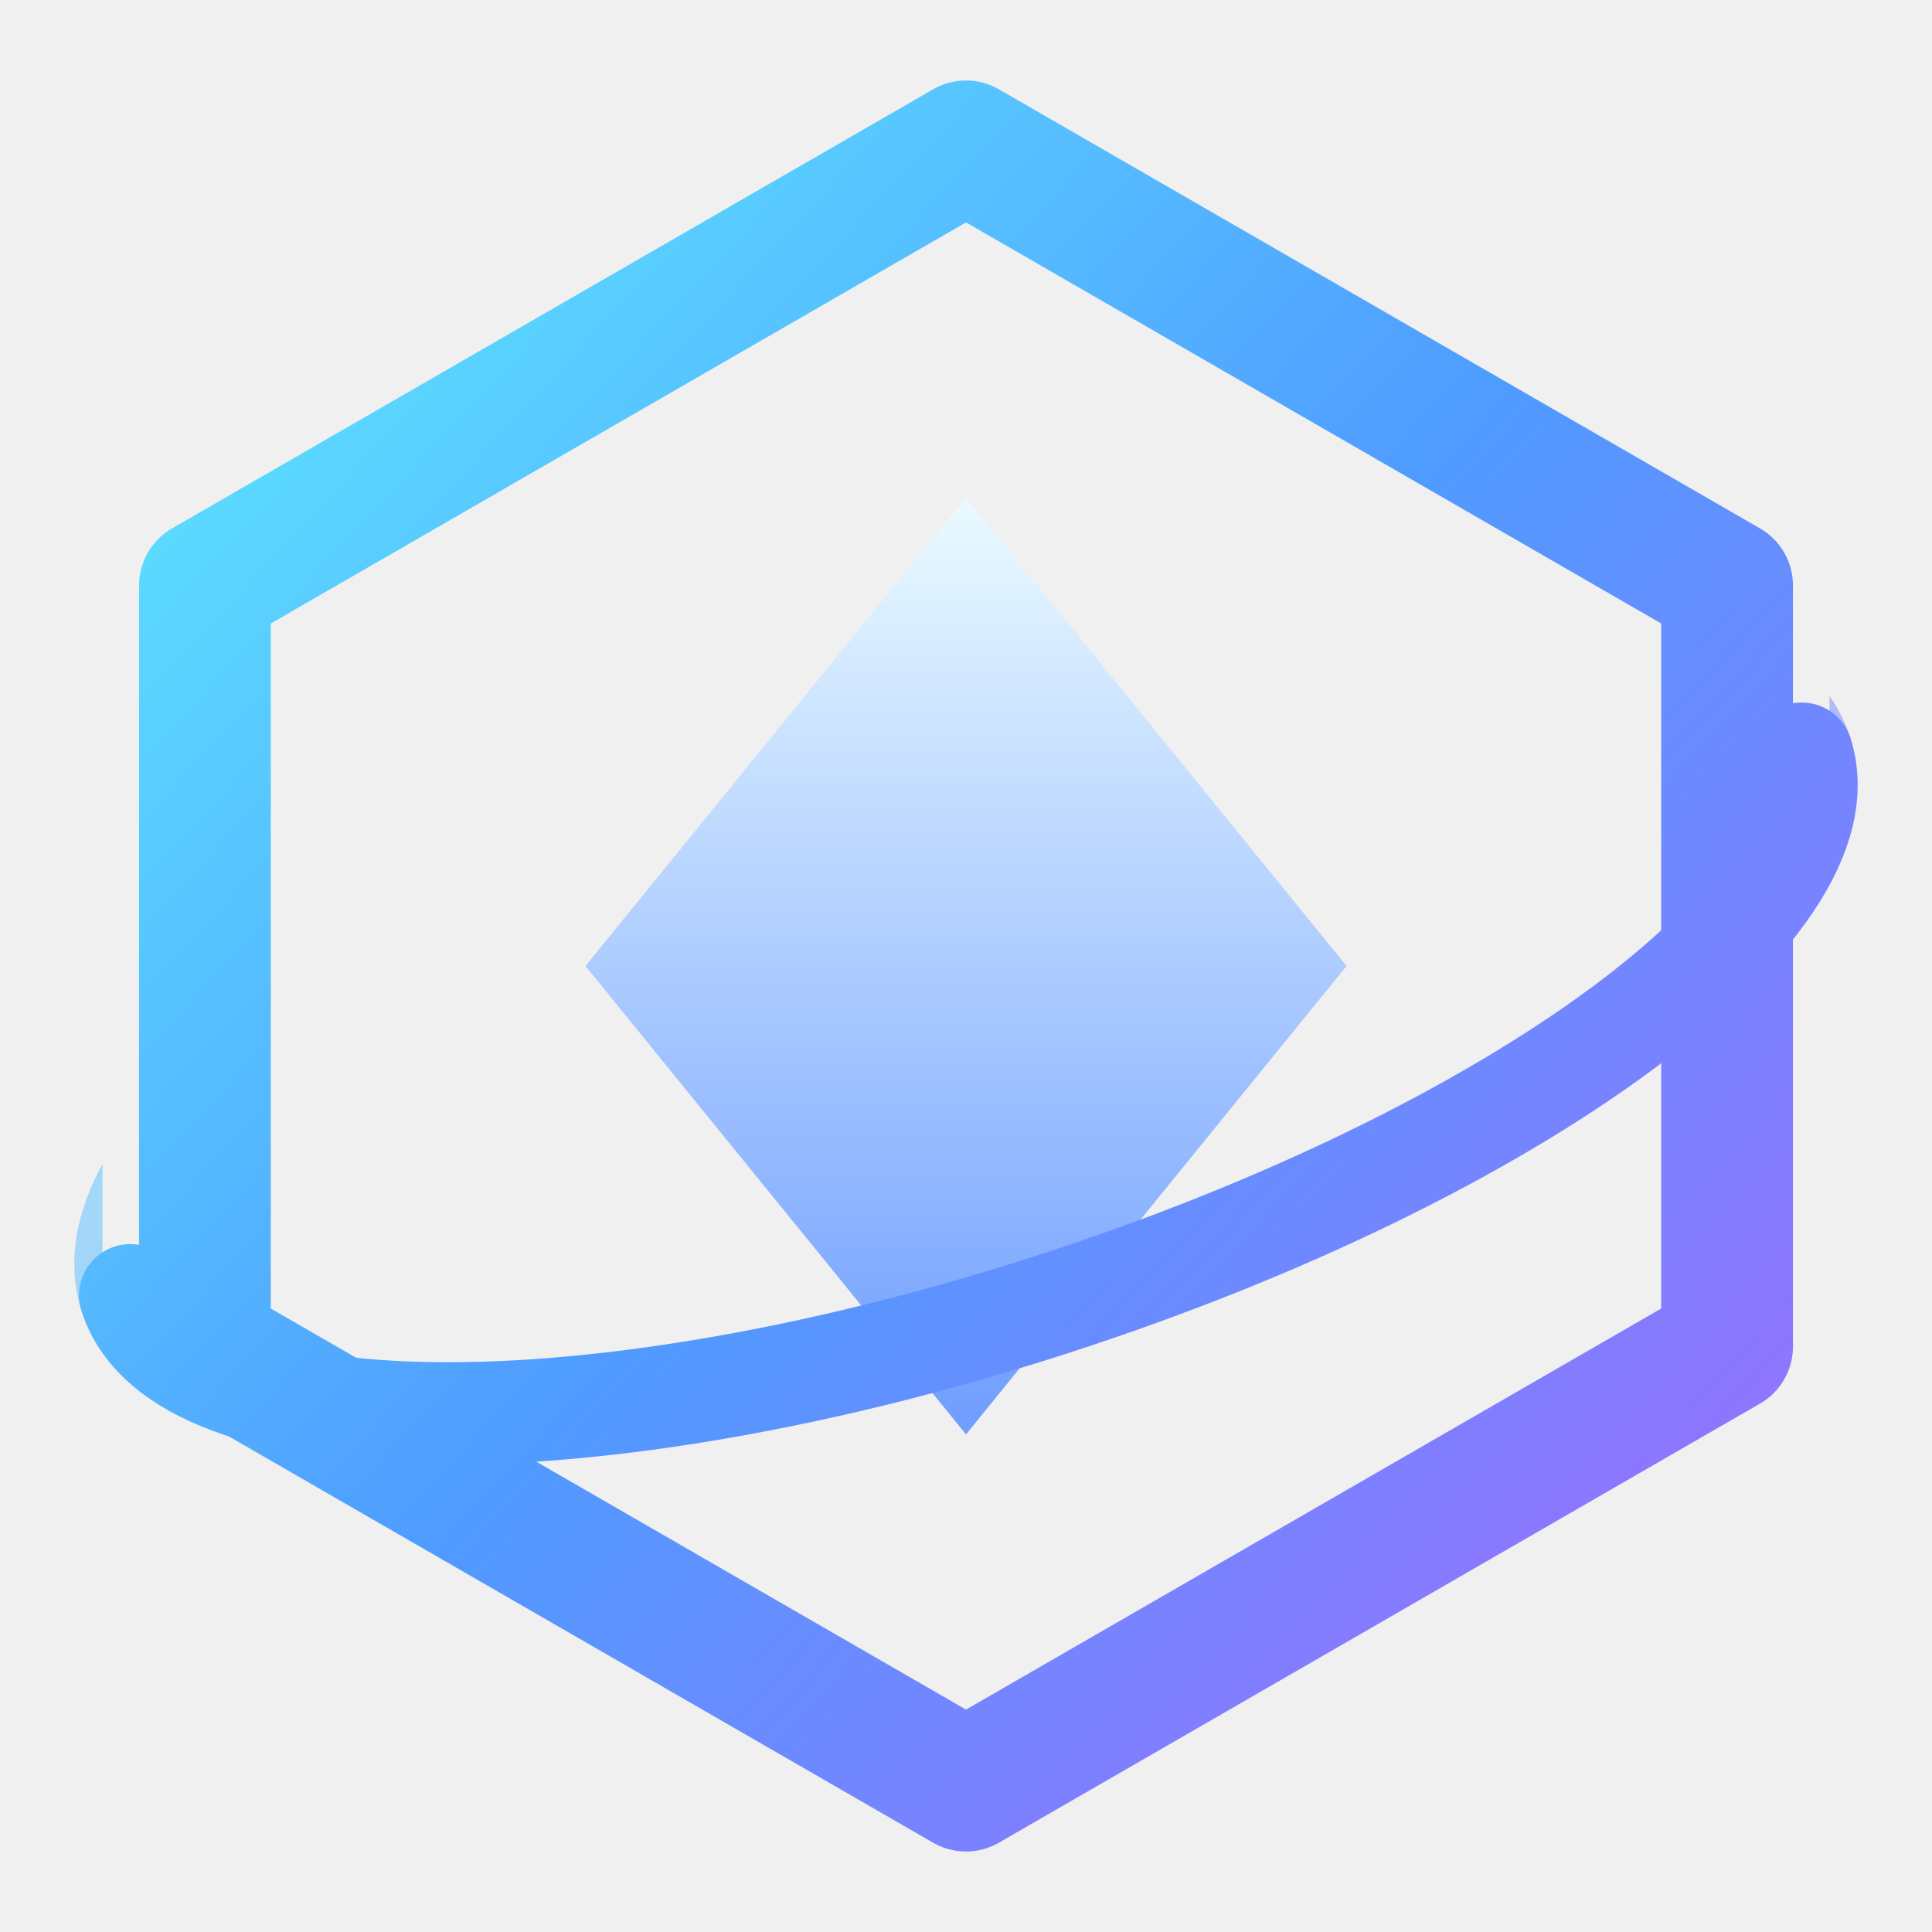
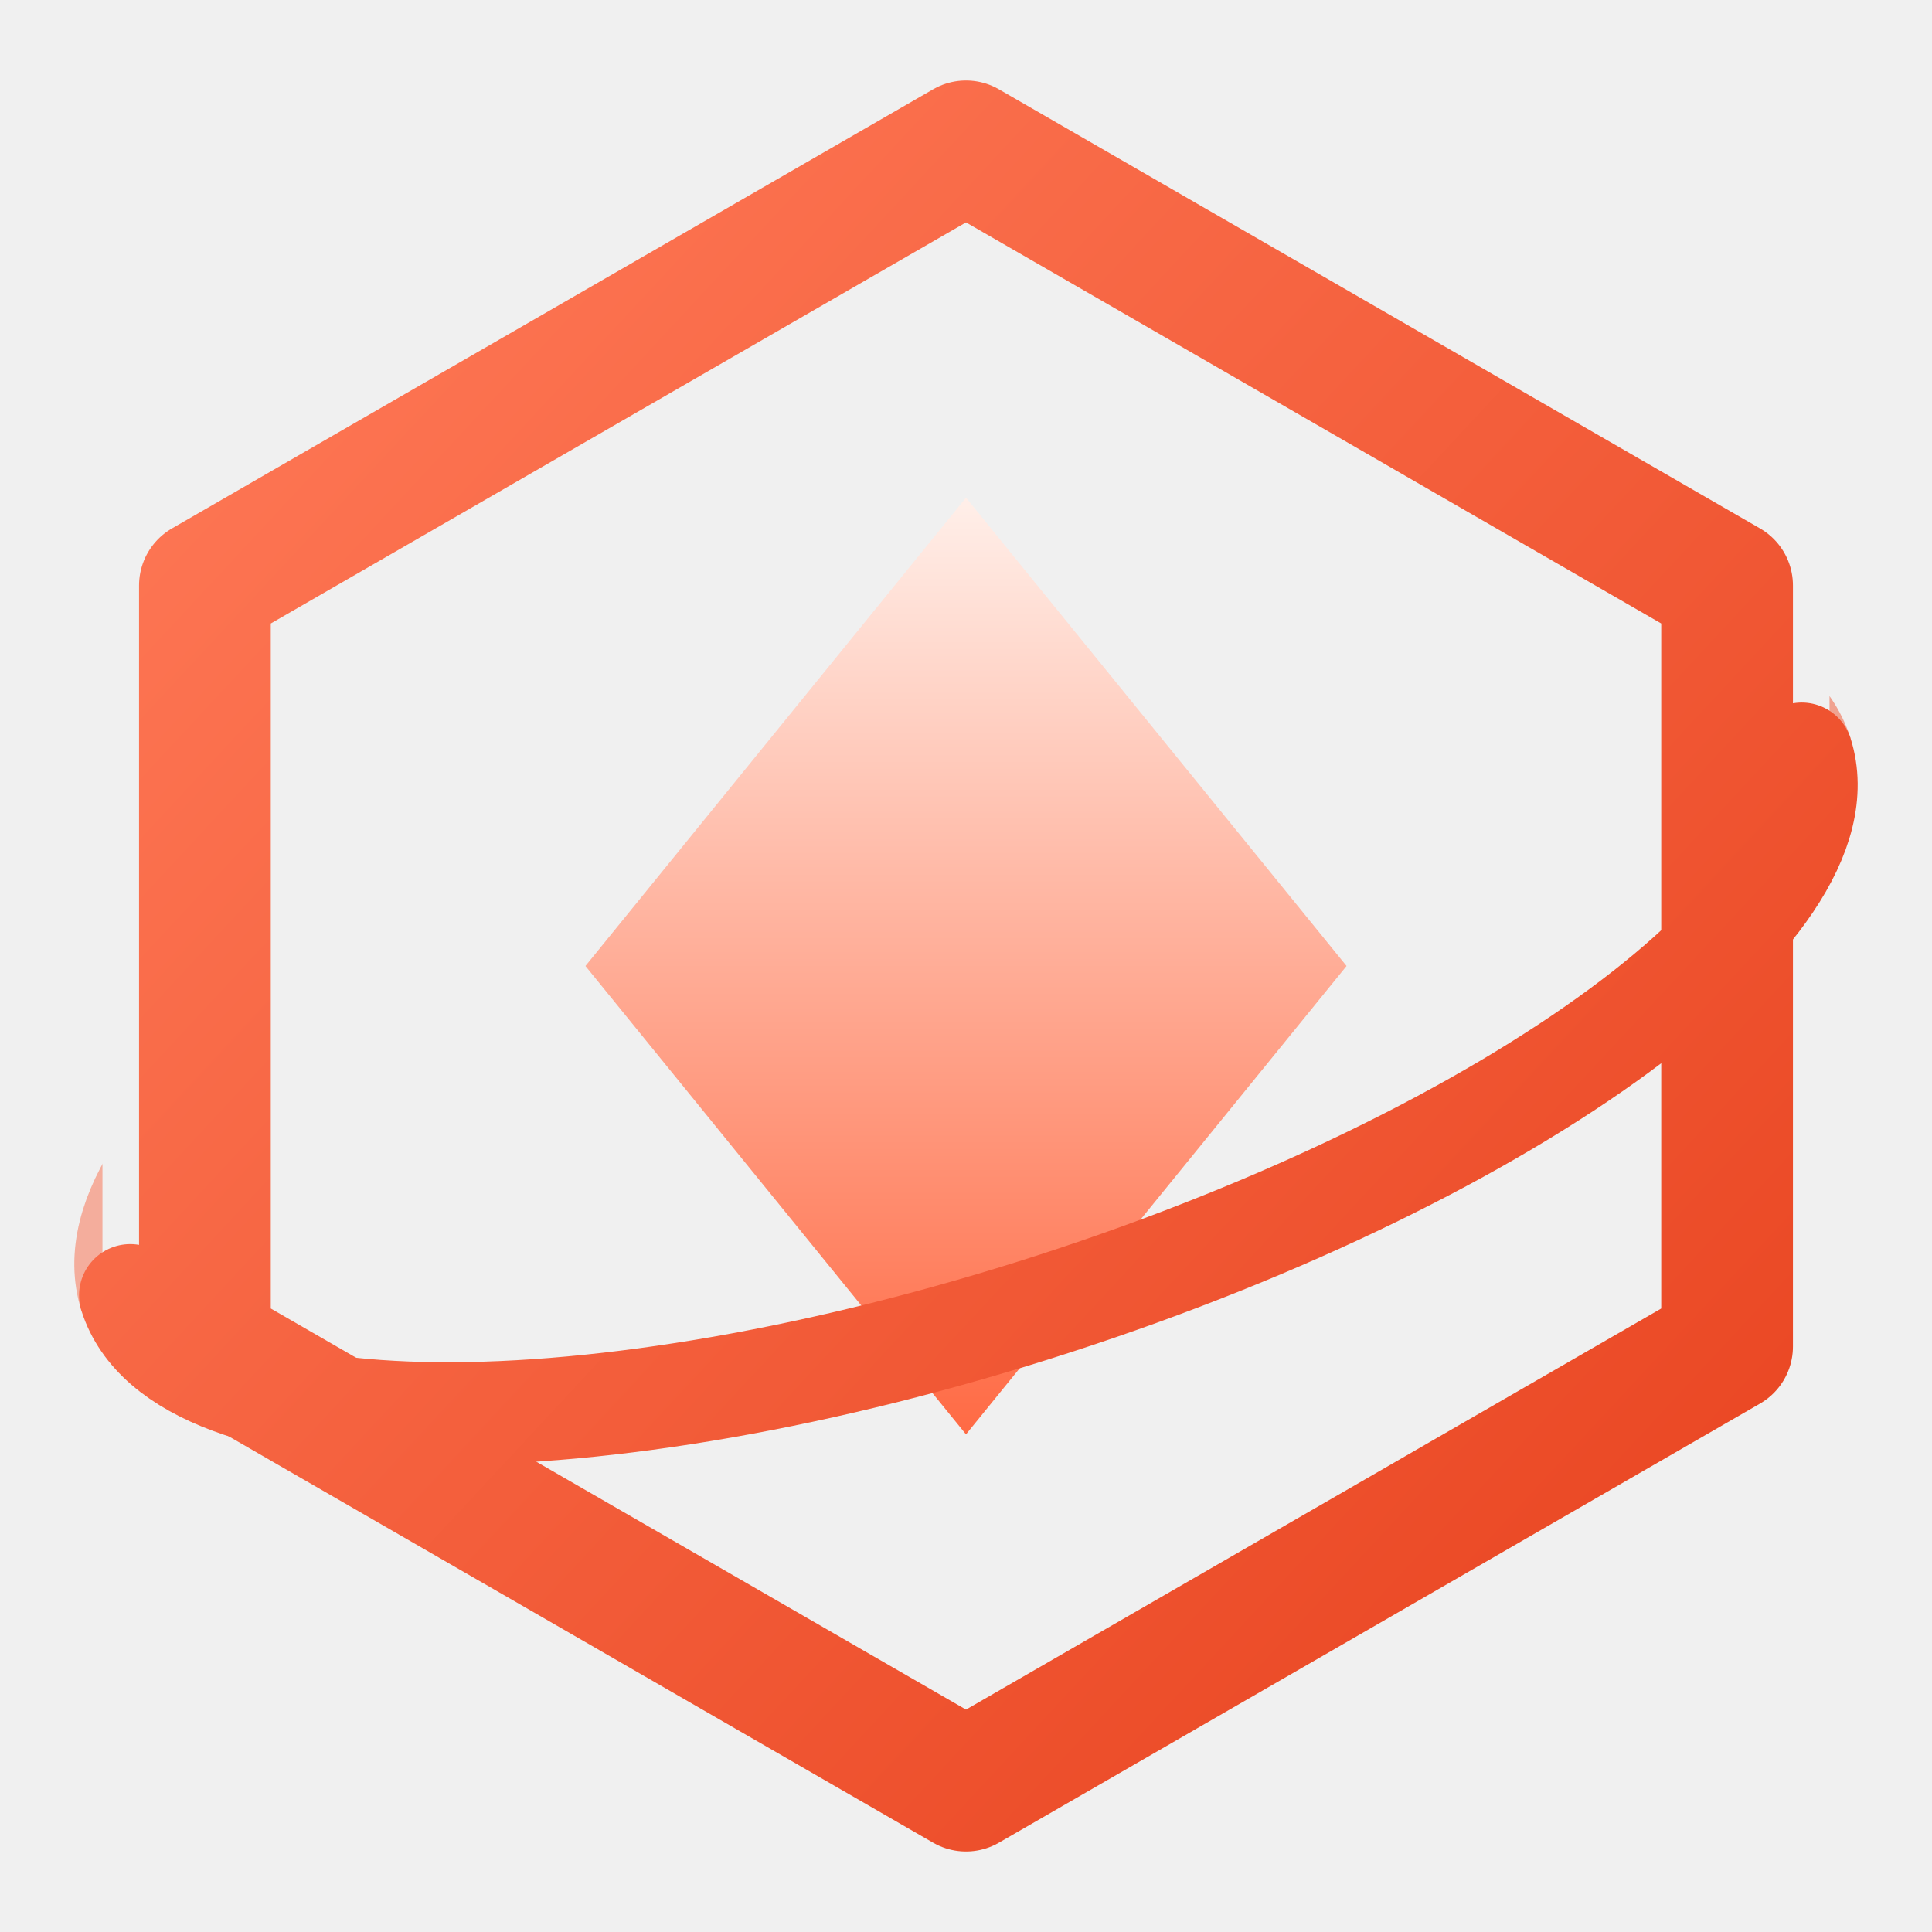
<svg xmlns="http://www.w3.org/2000/svg" viewBox="0 0 132 132" role="img" aria-label="老攸元宇宙">
  <defs>
    <linearGradient id="ly-g" x1="10" y1="14" x2="122" y2="118" gradientUnits="userSpaceOnUse">
-       <stop offset="0" stop-color="#5eeaff" />
-       <stop offset=".5" stop-color="#4f9bff" />
-       <stop offset="1" stop-color="#a06bff" />
+       <stop offset="0" stop-color="#ff7a58" />
+       <stop offset="1" stop-color="#e8431f" />
    </linearGradient>
    <linearGradient id="ly-core" x1="66" y1="34" x2="66" y2="98" gradientUnits="userSpaceOnUse">
-       <stop offset="0" stop-color="#eafaff" />
-       <stop offset="1" stop-color="#6f9dff" />
+       <stop offset="0" stop-color="#ffefe9" />
+       <stop offset="1" stop-color="#ff6a44" />
    </linearGradient>
    <mask id="ly-out" maskUnits="userSpaceOnUse" x="-20" y="-20" width="172" height="172">
      <rect x="-20" y="-20" width="172" height="172" fill="#fff" />
      <path d="M66 10 118 40v52L66 122 14 92V40z" fill="#000" stroke="#000" stroke-width="14" stroke-linejoin="round" />
    </mask>
  </defs>
  <path d="M8.9 88.5A60 20-18 0 1 123.1 51.5" fill="none" stroke="url(#ly-g)" stroke-width="7" opacity=".5" mask="url(#ly-out)" />
  <path d="M66 10 118 40v52L66 122 14 92V40z" fill="none" stroke="url(#ly-g)" stroke-width="9" stroke-linejoin="round" />
  <path d="M66 34 92 66 66 98 40 66z" fill="url(#ly-core)" />
  <path d="M123.1 51.5A60 20-18 0 1 8.9 88.5" fill="none" stroke="url(#ly-g)" stroke-width="7" stroke-linecap="round" />
</svg>
